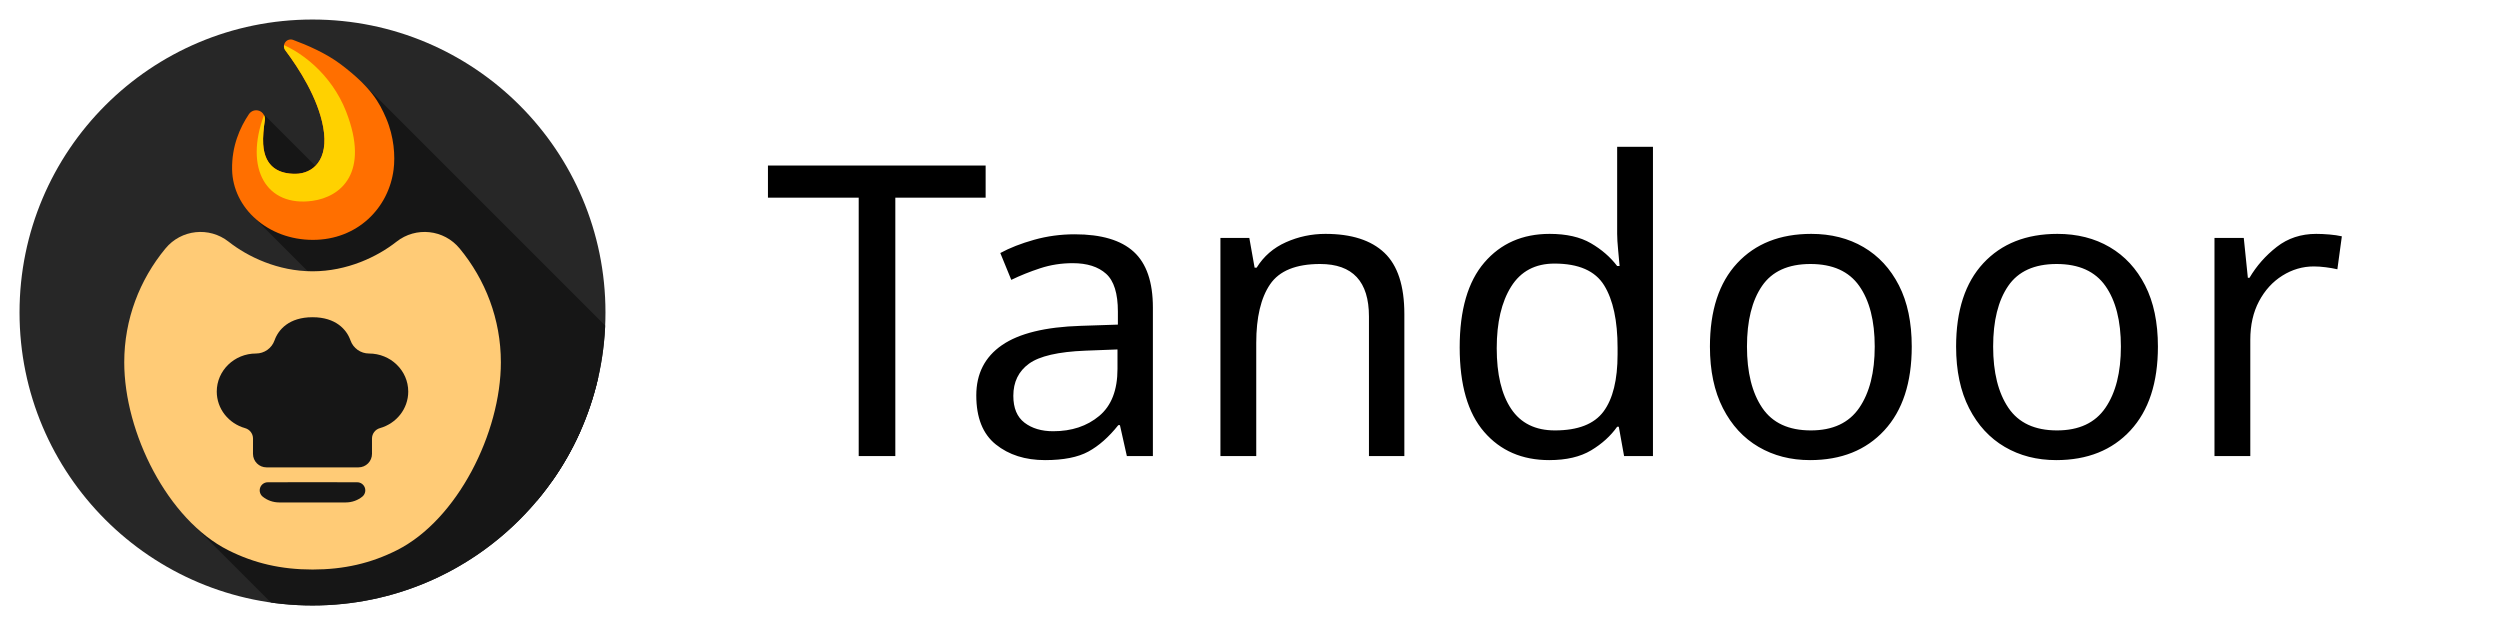
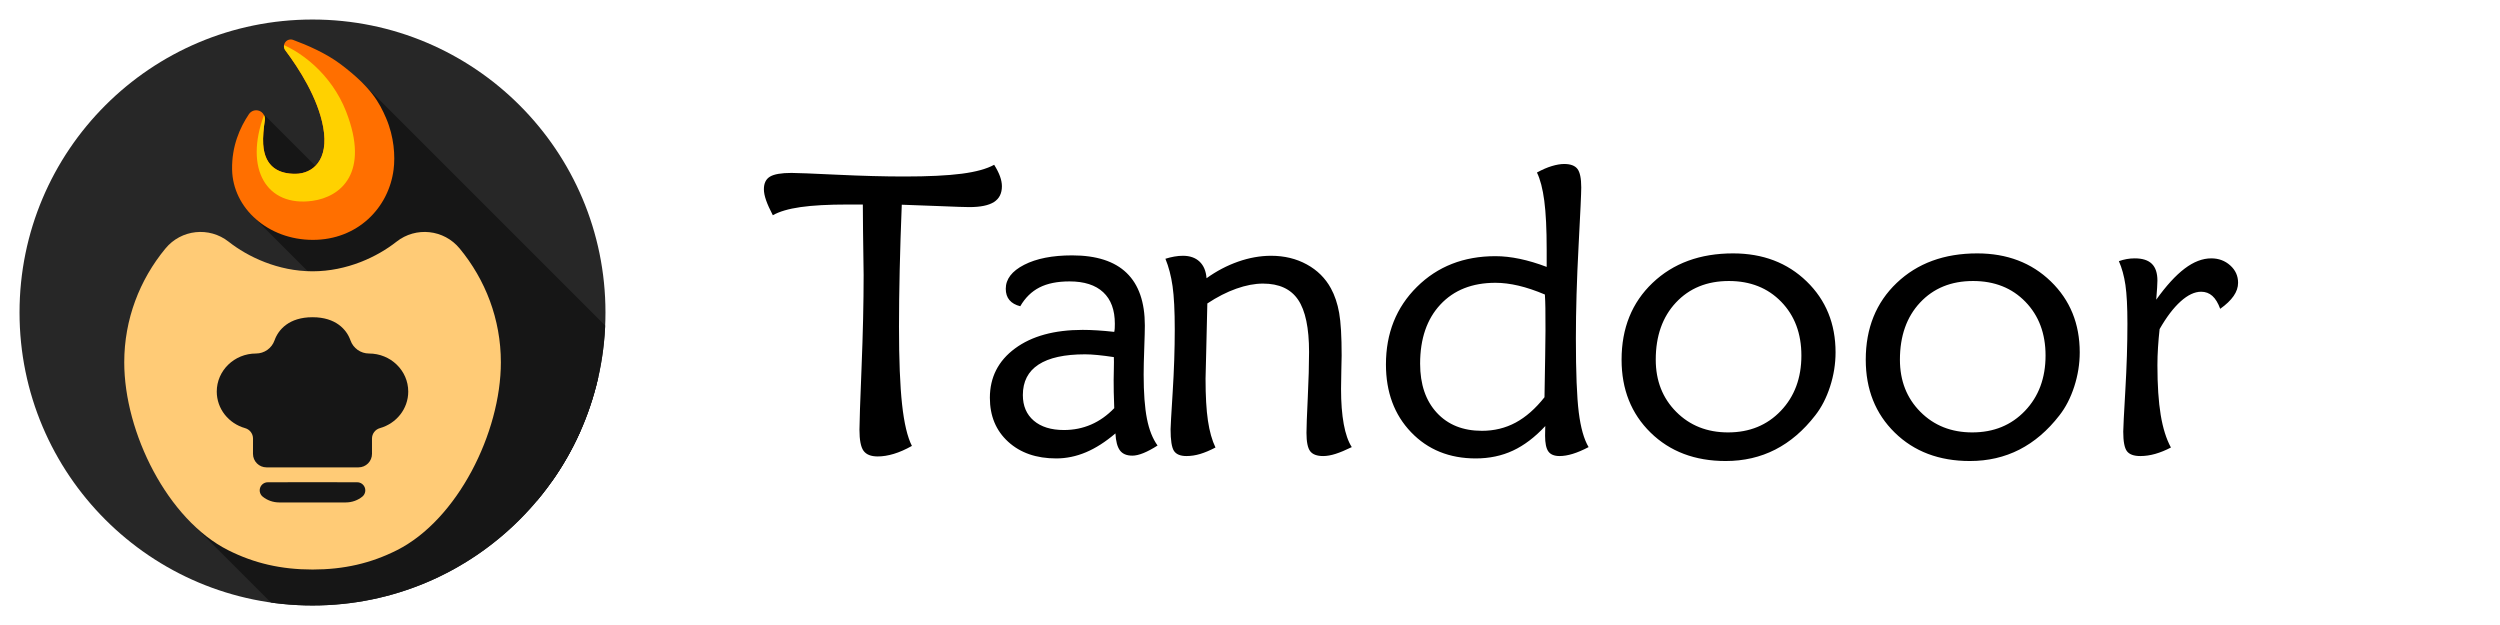
- <svg xmlns="http://www.w3.org/2000/svg" width="2048" height="512" viewBox="0 0 2048 512" version="1.1" xml:space="preserve" style="clip-rule:evenodd;fill-rule:evenodd;stroke-linejoin:round;stroke-miterlimit:2" id="svg48">
+ <svg xmlns="http://www.w3.org/2000/svg" width="2048" height="512" viewBox="0 0 2048 512" version="1.1" style="clip-rule:evenodd;fill-rule:evenodd;stroke-linejoin:round;stroke-miterlimit:2" id="svg48">
  <g id="Logo" transform="matrix(0.637323,0,0,0.637323,-243.095,-716.725)">
    <g id="Kreis" transform="matrix(1.44936,0,0,1.50279,387.258,1039.34)">
      <ellipse cx="273.123" cy="324.015" rx="259.822" ry="250.584" style="fill:url(#_Linear1)" id="ellipse2" />
      <clipPath id="_clip2">
        <ellipse cx="273.123" cy="324.015" rx="259.822" ry="250.584" id="ellipse4" />
      </clipPath>
      <g clip-path="url(#_clip2)" id="g18">
        <g id="Shadow" transform="matrix(1.10322,0,0,1.064,-5.58287,50.5786)">
          <path d="M 156.285,427.208 389.554,660.477 668.803,495.551 374.012,200.761 Z" style="fill:#161616" id="path7" />
          <g transform="translate(-4.22105,0.775864)" id="g11">
            <path d="M 208.628,178.613 485.935,455.919 590.027,364.63 296.923,71.526 l -2.748,67.463 z" style="fill:#161616" id="path9" />
          </g>
          <g transform="translate(-85.3876,27.8512)" id="g15">
            <path d="m 310.385,145.641 277.307,277.307 2.7,-61.591 -293.104,-293.104 -3.113,70.736 z" style="fill:#161616" id="path13" />
          </g>
        </g>
      </g>
    </g>
    <g transform="matrix(1.471,0,0,1.471,406.537,1149.69)" id="g23">
      <path d="m 256.049,220 c 30.173,-0.006 56.607,-12.69 73.339,-25.866 16.962,-13.38 41.511,-10.728 55.223,5.966 22.518,27.276 35.987,61.844 35.987,99.43 0,61.55 -37.994,137.571 -90.834,164.176 -22.729,11.444 -46.298,16.88 -73.666,16.893 v 0 H 256.049 256 v 0 C 228.632,480.586 205.063,475.15 182.334,463.706 129.494,437.101 91.5,361.08 91.5,299.53 c 0,-37.586 13.469,-72.154 35.987,-99.43 13.712,-16.694 38.261,-19.346 55.223,-5.966 16.732,13.176 43.166,25.86 73.339,25.866 z" style="fill:#ffcb76" id="path21" />
    </g>
    <g id="Flame-2" transform="matrix(0.965725,0,0,0.89175,164.497,436.391)">
      <path d="m 604.408,844.314 c -2.427,-3.469 -2.446,-8.258 -0.046,-11.749 2.401,-3.491 6.643,-4.844 10.407,-3.319 19.101,7.623 44.064,19.383 63.438,35.206 40.319,32.929 51.343,54.955 60.345,77.639 10.656,26.852 12.233,54.589 9.963,73.989 -6.497,55.53 -48.16,101.42 -107.481,101.42 -59.321,0 -106.541,-45.45 -107.481,-101.42 -0.567,-33.708 10.432,-60.637 22.435,-79.86 2.994,-4.783 8.606,-6.751 13.621,-4.776 5.014,1.975 8.148,7.387 7.606,13.136 -1.722,12.136 -2.853,24.792 -2.283,34.904 1.931,34.216 22.239,43.016 43.151,42.806 22.288,-0.21 44.842,-19.12 36.714,-67.395 -7.107,-42.214 -32.435,-84.701 -50.389,-110.581 z" style="fill:#ff6f00" id="path25" />
      <clipPath id="_clip3">
        <path d="m 604.408,844.314 c -2.427,-3.469 -2.446,-8.258 -0.046,-11.749 2.401,-3.491 6.643,-4.844 10.407,-3.319 19.101,7.623 44.064,19.383 63.438,35.206 40.319,32.929 51.343,54.955 60.345,77.639 10.656,26.852 12.233,54.589 9.963,73.989 -6.497,55.53 -48.16,101.42 -107.481,101.42 -59.321,0 -106.541,-45.45 -107.481,-101.42 -0.567,-33.708 10.432,-60.637 22.435,-79.86 2.994,-4.783 8.606,-6.751 13.621,-4.776 5.014,1.975 8.148,7.387 7.606,13.136 -1.722,12.136 -2.853,24.792 -2.283,34.904 1.931,34.216 22.239,43.016 43.151,42.806 22.288,-0.21 44.842,-19.12 36.714,-67.395 -7.107,-42.214 -32.435,-84.701 -50.389,-110.581 z" id="path27" />
      </clipPath>
      <g clip-path="url(#_clip3)" id="g34">
        <g transform="matrix(1.28784,-0.270602,0.285942,1.59598,247.349,825.209)" id="g32">
          <path d="m 255.004,46.957 c 24.543,11.588 50.996,38.49 58.303,73.204 12.13,57.63 -21.736,73.628 -50.811,72.242 -46.607,-2.222 -62.302,-39.157 -31.17,-83.503 19.305,-27.499 1.337,-72.492 23.678,-61.943 z" style="fill:#ffd100" id="path30" />
        </g>
      </g>
    </g>
    <g id="Hut" transform="matrix(1.521,0,0,1.521,393.566,1149.06)">
      <path d="m 228.197,408.524 c -5.499,0 -10.384,-1.836 -14.173,-4.905 -2.248,-1.825 -3.104,-4.867 -2.136,-7.595 0.968,-2.729 3.549,-4.552 6.444,-4.552 13.882,-0.072 37.78,-0.076 37.78,-0.076 0,0 23.897,0.004 37.779,0.076 2.895,0 5.476,1.823 6.444,4.552 0.968,2.728 0.112,5.77 -2.136,7.595 -3.789,3.069 -8.673,4.905 -14.172,4.905 z M 217.24,378.877 c -3.032,0 -5.94,-1.206 -8.082,-3.352 -2.143,-2.146 -3.344,-5.056 -3.338,-8.089 0.011,-6.317 0.022,-12.897 0.022,-12.897 0,-4.116 -2.745,-7.725 -6.711,-8.825 -13.818,-3.873 -23.931,-16.246 -23.931,-30.891 0,-17.753 14.859,-32.166 33.162,-32.166 0,0 0,0 0,0 7.039,0 13.313,-4.439 15.655,-11.076 3.226,-9.191 12.394,-19.566 31.983,-19.583 v 0 h 0.223 v 0 c 19.589,0.017 28.757,10.392 31.983,19.583 2.343,6.637 8.616,11.076 15.655,11.076 0,0 0,0 0,0 18.303,0 33.162,14.413 33.162,32.166 0,14.645 -10.112,27.018 -23.93,30.891 -3.966,1.1 -6.711,4.709 -6.712,8.825 0,0 0.005,6.588 0.01,12.908 0.003,3.031 -1.2,5.938 -3.342,8.082 -2.142,2.143 -5.048,3.348 -8.078,3.348 -19.356,0 -58.367,0 -77.731,0 z" style="fill:#161616" id="path37" />
    </g>
  </g>
  <defs id="defs46">
    <linearGradient id="_Linear1" x1="0" y1="0" x2="1" y2="0" gradientUnits="userSpaceOnUse" gradientTransform="matrix(2e-6,0,0,2e-6,3755.77,81.7179)">
      <stop offset="0" style="stop-color:rgb(39,39,39);stop-opacity:1" id="stop41" />
      <stop offset="1" style="stop-color:rgb(108,108,108);stop-opacity:1" id="stop43" />
    </linearGradient>
  </defs>
-   <text xml:space="preserve" style="font-style:normal;font-weight:normal;font-size:333.333px;line-height:1.25;font-family:sans-serif;fill:#000000;fill-opacity:1;stroke:none" x="625.778" y="373.594" id="text56">
-     <tspan id="tspan54" x="625.778" y="373.594" style="font-style:normal;font-variant:normal;font-weight:normal;font-stretch:normal;font-size:333.333px;font-family:'Maiandra GD';-inkscape-font-specification:'Maiandra GD'">Tandoor</tspan>
-   </text>
+   <path d="M 747.034 365.293 Q 739.222 369.688 732.223 371.804 Q 725.225 373.92 719.04 373.92 Q 710.739 373.92 707.402 369.281 Q 704.066 364.642 704.066 351.947 Q 704.066 343.646 705.775 301.41 Q 707.484 259.174 707.484 225.319 Q 707.484 216.693 706.995 188.861 Q 706.833 175.352 706.833 167.54 L 694.463 167.54 Q 670.537 167.54 655.807 169.655 Q 641.077 171.771 633.102 176.329 Q 629.359 169.167 627.568 164.04 Q 625.778 158.913 625.778 155.007 Q 625.778 147.683 630.824 144.672 Q 635.869 141.661 648.402 141.661 Q 654.912 141.661 685.674 143.125 Q 716.435 144.59 740.85 144.59 Q 770.309 144.59 787.806 142.312 Q 805.303 140.033 814.417 134.987 Q 817.672 140.196 819.219 144.509 Q 820.765 148.822 820.765 152.566 Q 820.765 161.355 814.254 165.505 Q 807.744 169.655 794.072 169.655 Q 789.027 169.655 769.658 168.842 Q 750.29 168.028 738.734 167.702 Q 737.594 196.185 737.025 221.332 Q 736.455 246.478 736.455 267.637 Q 736.455 308.164 738.978 331.276 Q 741.501 354.388 747.034 365.293 Z M 948.273 364.968 Q 941.925 369.037 936.717 371.153 Q 931.508 373.268 927.602 373.268 Q 920.603 373.268 917.43 368.955 Q 914.256 364.642 913.768 355.039 Q 901.561 365.456 889.598 370.502 Q 877.635 375.547 865.265 375.547 Q 840.851 375.547 825.877 361.875 Q 810.903 348.203 810.903 325.905 Q 810.903 300.677 831.492 285.459 Q 852.081 270.241 886.912 270.241 Q 892.609 270.241 899.038 270.648 Q 905.467 271.055 912.791 271.869 Q 913.117 270.404 913.198 268.858 Q 913.279 267.312 913.279 265.196 Q 913.279 248.269 903.758 239.398 Q 894.236 230.528 876.17 230.528 Q 861.196 230.528 851.512 235.492 Q 841.828 240.456 835.805 250.873 Q 829.946 249.408 826.935 245.827 Q 823.924 242.246 823.924 236.55 Q 823.924 224.668 838.979 216.937 Q 854.035 209.206 878.286 209.206 Q 908.071 209.206 922.964 223.61 Q 937.856 238.015 937.856 266.661 Q 937.856 272.032 937.368 285.378 Q 936.88 298.724 936.88 306.862 Q 936.88 329.323 939.565 342.995 Q 942.251 356.667 948.273 364.968 Z M 912.465 292.539 Q 904.978 291.4 899.038 290.83 Q 893.097 290.261 888.865 290.261 Q 863.637 290.261 850.779 298.643 Q 837.921 307.025 837.921 323.627 Q 837.921 336.973 846.873 344.623 Q 855.825 352.272 871.613 352.272 Q 883.494 352.272 893.829 347.796 Q 904.165 343.321 912.791 334.369 Q 912.465 326.231 912.384 321.104 Q 912.303 315.977 912.303 311.257 Q 912.303 308.327 912.465 302.061 Q 912.628 295.795 912.465 292.539 Z M 989.05 248.594 Q 988.724 266.498 988.155 287.087 Q 987.585 307.676 987.585 310.28 Q 987.585 331.439 989.538 344.623 Q 991.491 357.806 995.723 366.595 Q 988.887 370.176 983.19 371.885 Q 977.494 373.594 971.96 373.594 Q 964.473 373.594 961.706 369.362 Q 958.939 365.13 958.939 351.621 Q 958.939 348.692 960.648 321.429 Q 962.357 294.167 962.357 269.916 Q 962.357 246.967 960.567 234.434 Q 958.776 221.901 954.707 211.973 Q 958.288 210.834 961.95 210.183 Q 965.612 209.532 969.03 209.532 Q 977.657 209.532 982.702 214.333 Q 987.748 219.135 988.399 227.924 Q 1000.606 219.135 1014.278 214.333 Q 1027.949 209.532 1041.296 209.532 Q 1057.572 209.532 1070.511 216.612 Q 1083.451 223.692 1090.287 236.224 Q 1095.007 244.851 1097.041 256.325 Q 1099.076 267.8 1099.076 291.237 Q 1099.076 293.679 1098.832 302.793 Q 1098.587 311.908 1098.587 318.581 Q 1098.587 335.345 1100.785 347.39 Q 1102.982 359.434 1107.376 366.27 Q 1099.727 370.013 1094.111 371.804 Q 1088.496 373.594 1083.939 373.594 Q 1076.289 373.594 1073.278 369.606 Q 1070.267 365.619 1070.267 354.551 Q 1070.267 347.878 1071.325 325.824 Q 1072.383 303.77 1072.383 288.308 Q 1072.383 258.848 1063.431 245.583 Q 1054.479 232.318 1034.623 232.318 Q 1024.531 232.318 1012.813 236.468 Q 1001.094 240.619 989.05 248.594 Z M 1265.247 325.417 Q 1265.573 309.466 1265.817 291.319 Q 1266.061 273.171 1266.061 270.892 Q 1266.061 258.522 1265.98 252.5 Q 1265.898 246.478 1265.573 241.27 Q 1254.017 236.387 1244.007 234.027 Q 1233.997 231.667 1225.045 231.667 Q 1196.562 231.667 1179.961 249.489 Q 1163.359 267.312 1163.359 297.91 Q 1163.359 323.301 1177.031 338.112 Q 1190.703 352.923 1213.978 352.923 Q 1229.114 352.923 1241.647 346.169 Q 1254.179 339.414 1265.247 325.417 Z M 1267.037 218.646 L 1267.037 204.323 Q 1267.037 179.421 1265.084 164.528 Q 1263.131 149.636 1259.062 141.335 Q 1265.573 137.754 1271.269 136.045 Q 1276.966 134.336 1281.36 134.336 Q 1289.173 134.336 1292.265 138.405 Q 1295.358 142.474 1295.358 153.542 Q 1295.358 160.541 1293.16 201.719 Q 1290.963 242.898 1290.963 277.24 Q 1290.963 318.907 1293.323 337.787 Q 1295.683 356.667 1301.38 366.27 Q 1294.218 370.013 1288.359 371.804 Q 1282.5 373.594 1277.617 373.594 Q 1271.106 373.594 1268.421 369.851 Q 1265.735 366.107 1265.735 356.992 Q 1265.735 353.9 1265.817 352.191 Q 1265.898 350.482 1265.898 349.017 Q 1253.203 362.689 1239.45 369.118 Q 1225.696 375.547 1208.932 375.547 Q 1176.543 375.547 1155.954 354.063 Q 1135.364 332.578 1135.364 298.562 Q 1135.364 260.15 1160.755 235.004 Q 1186.146 209.857 1225.045 209.857 Q 1234.485 209.857 1244.983 212.054 Q 1255.481 214.252 1267.037 218.646 Z M 1415.636 354.226 Q 1442.003 354.226 1458.849 336.566 Q 1475.695 318.907 1475.695 291.237 Q 1475.695 264.219 1459.175 247.211 Q 1442.654 230.202 1416.287 230.202 Q 1389.432 230.202 1372.912 247.862 Q 1356.391 265.521 1356.391 294.655 Q 1356.391 320.534 1373.156 337.38 Q 1389.92 354.226 1415.636 354.226 Z M 1413.683 377.663 Q 1375.923 377.663 1352.16 354.388 Q 1328.397 331.114 1328.397 294.655 Q 1328.397 255.918 1353.787 231.748 Q 1379.178 207.579 1419.705 207.579 Q 1456.326 207.579 1480.008 230.528 Q 1503.689 253.477 1503.689 288.633 Q 1503.689 302.793 1499.214 316.628 Q 1494.738 330.463 1487.088 340.228 Q 1472.602 358.946 1454.292 368.304 Q 1435.981 377.663 1413.683 377.663 Z M 1615.661 354.226 Q 1642.028 354.226 1658.874 336.566 Q 1675.719 318.907 1675.719 291.237 Q 1675.719 264.219 1659.199 247.211 Q 1642.679 230.202 1616.312 230.202 Q 1589.456 230.202 1572.936 247.862 Q 1556.416 265.521 1556.416 294.655 Q 1556.416 320.534 1573.18 337.38 Q 1589.945 354.226 1615.661 354.226 Z M 1613.708 377.663 Q 1575.947 377.663 1552.184 354.388 Q 1528.421 331.114 1528.421 294.655 Q 1528.421 255.918 1553.812 231.748 Q 1579.202 207.579 1619.73 207.579 Q 1656.351 207.579 1680.032 230.528 Q 1703.714 253.477 1703.714 288.633 Q 1703.714 302.793 1699.238 316.628 Q 1694.762 330.463 1687.113 340.228 Q 1672.627 358.946 1654.316 368.304 Q 1636.006 377.663 1613.708 377.663 Z M 1766.381 245.502 Q 1778.588 228.412 1789.656 220.03 Q 1800.724 211.648 1811.466 211.648 Q 1820.58 211.648 1827.009 217.426 Q 1833.439 223.204 1833.439 231.667 Q 1833.439 237.201 1829.776 242.491 Q 1826.114 247.78 1818.79 252.989 Q 1816.186 245.827 1812.361 242.409 Q 1808.536 238.991 1803.165 238.991 Q 1795.19 238.991 1786.401 246.885 Q 1777.612 254.779 1769.148 269.59 Q 1768.334 276.914 1767.846 284.483 Q 1767.358 292.051 1767.358 299.213 Q 1767.358 323.627 1770.043 339.903 Q 1772.729 356.179 1778.426 366.595 Q 1771.915 370.013 1765.649 371.804 Q 1759.383 373.594 1753.36 373.594 Q 1745.385 373.594 1742.374 369.606 Q 1739.363 365.619 1739.363 353.574 Q 1739.363 349.18 1741.072 319.802 Q 1742.781 290.424 1742.781 265.196 Q 1742.781 244.525 1741.153 233.457 Q 1739.526 222.39 1735.782 213.926 Q 1739.038 212.787 1742.211 212.217 Q 1745.385 211.648 1748.803 211.648 Q 1758.243 211.648 1762.801 216.123 Q 1767.358 220.599 1767.358 229.877 Q 1767.358 231.993 1767.114 235.655 Q 1766.87 239.317 1766.381 245.502 Z" style="line-height: 416.666px; text-wrap-mode: nowrap;" />
</svg>
